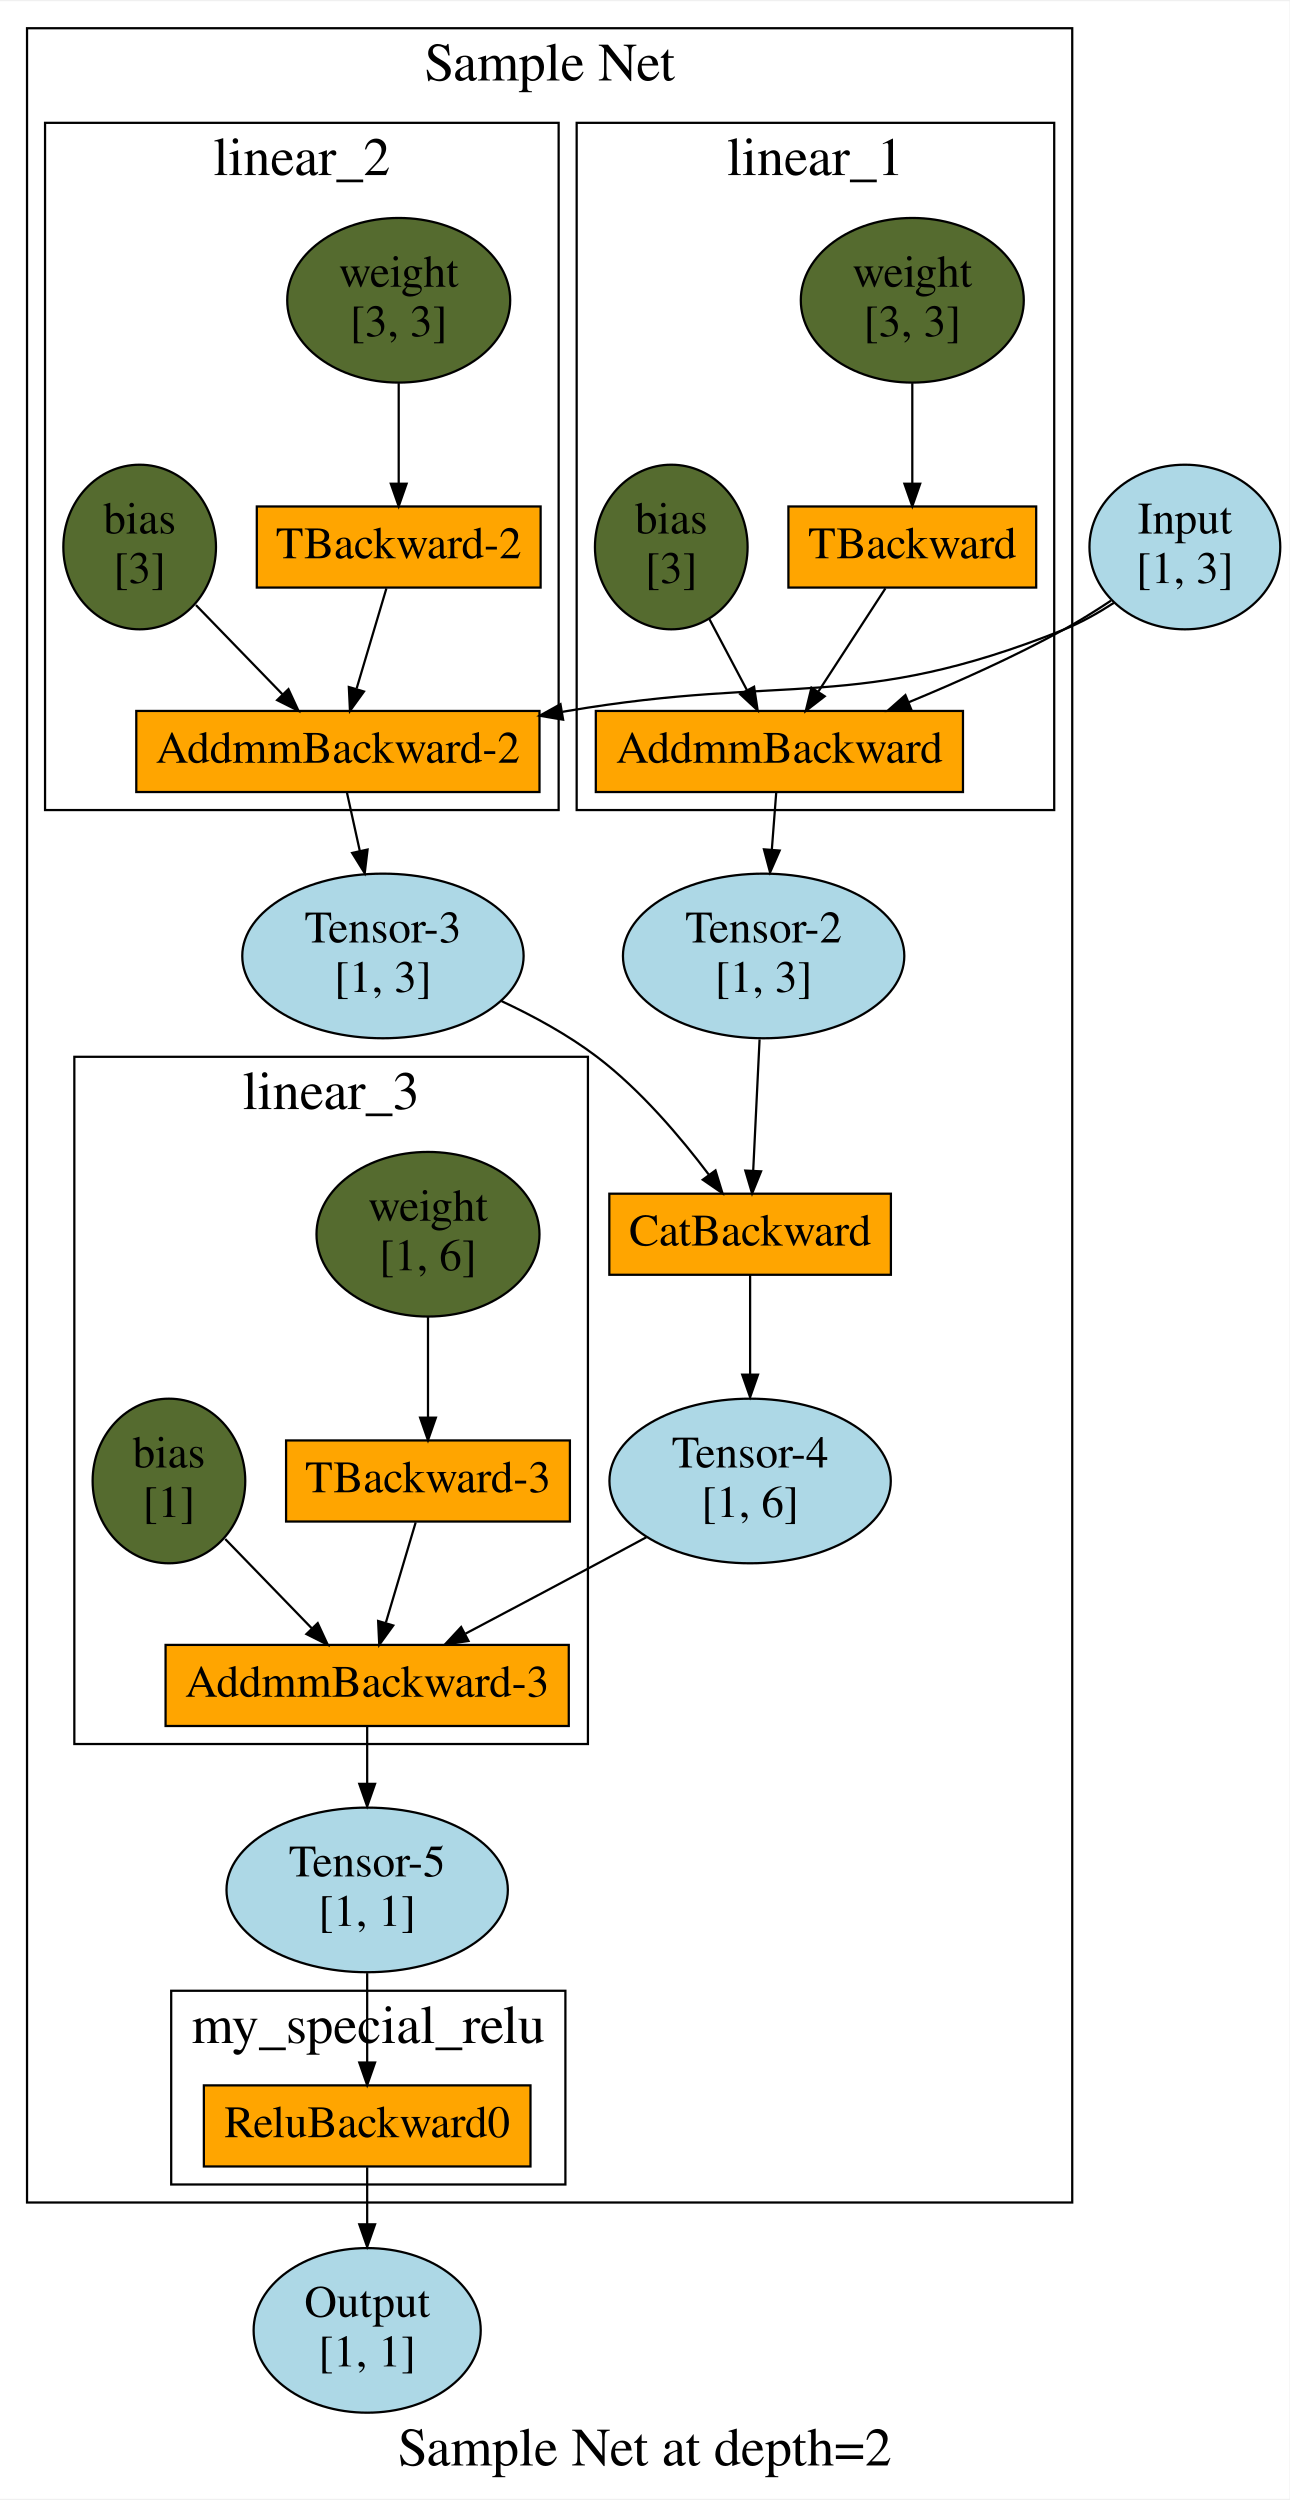
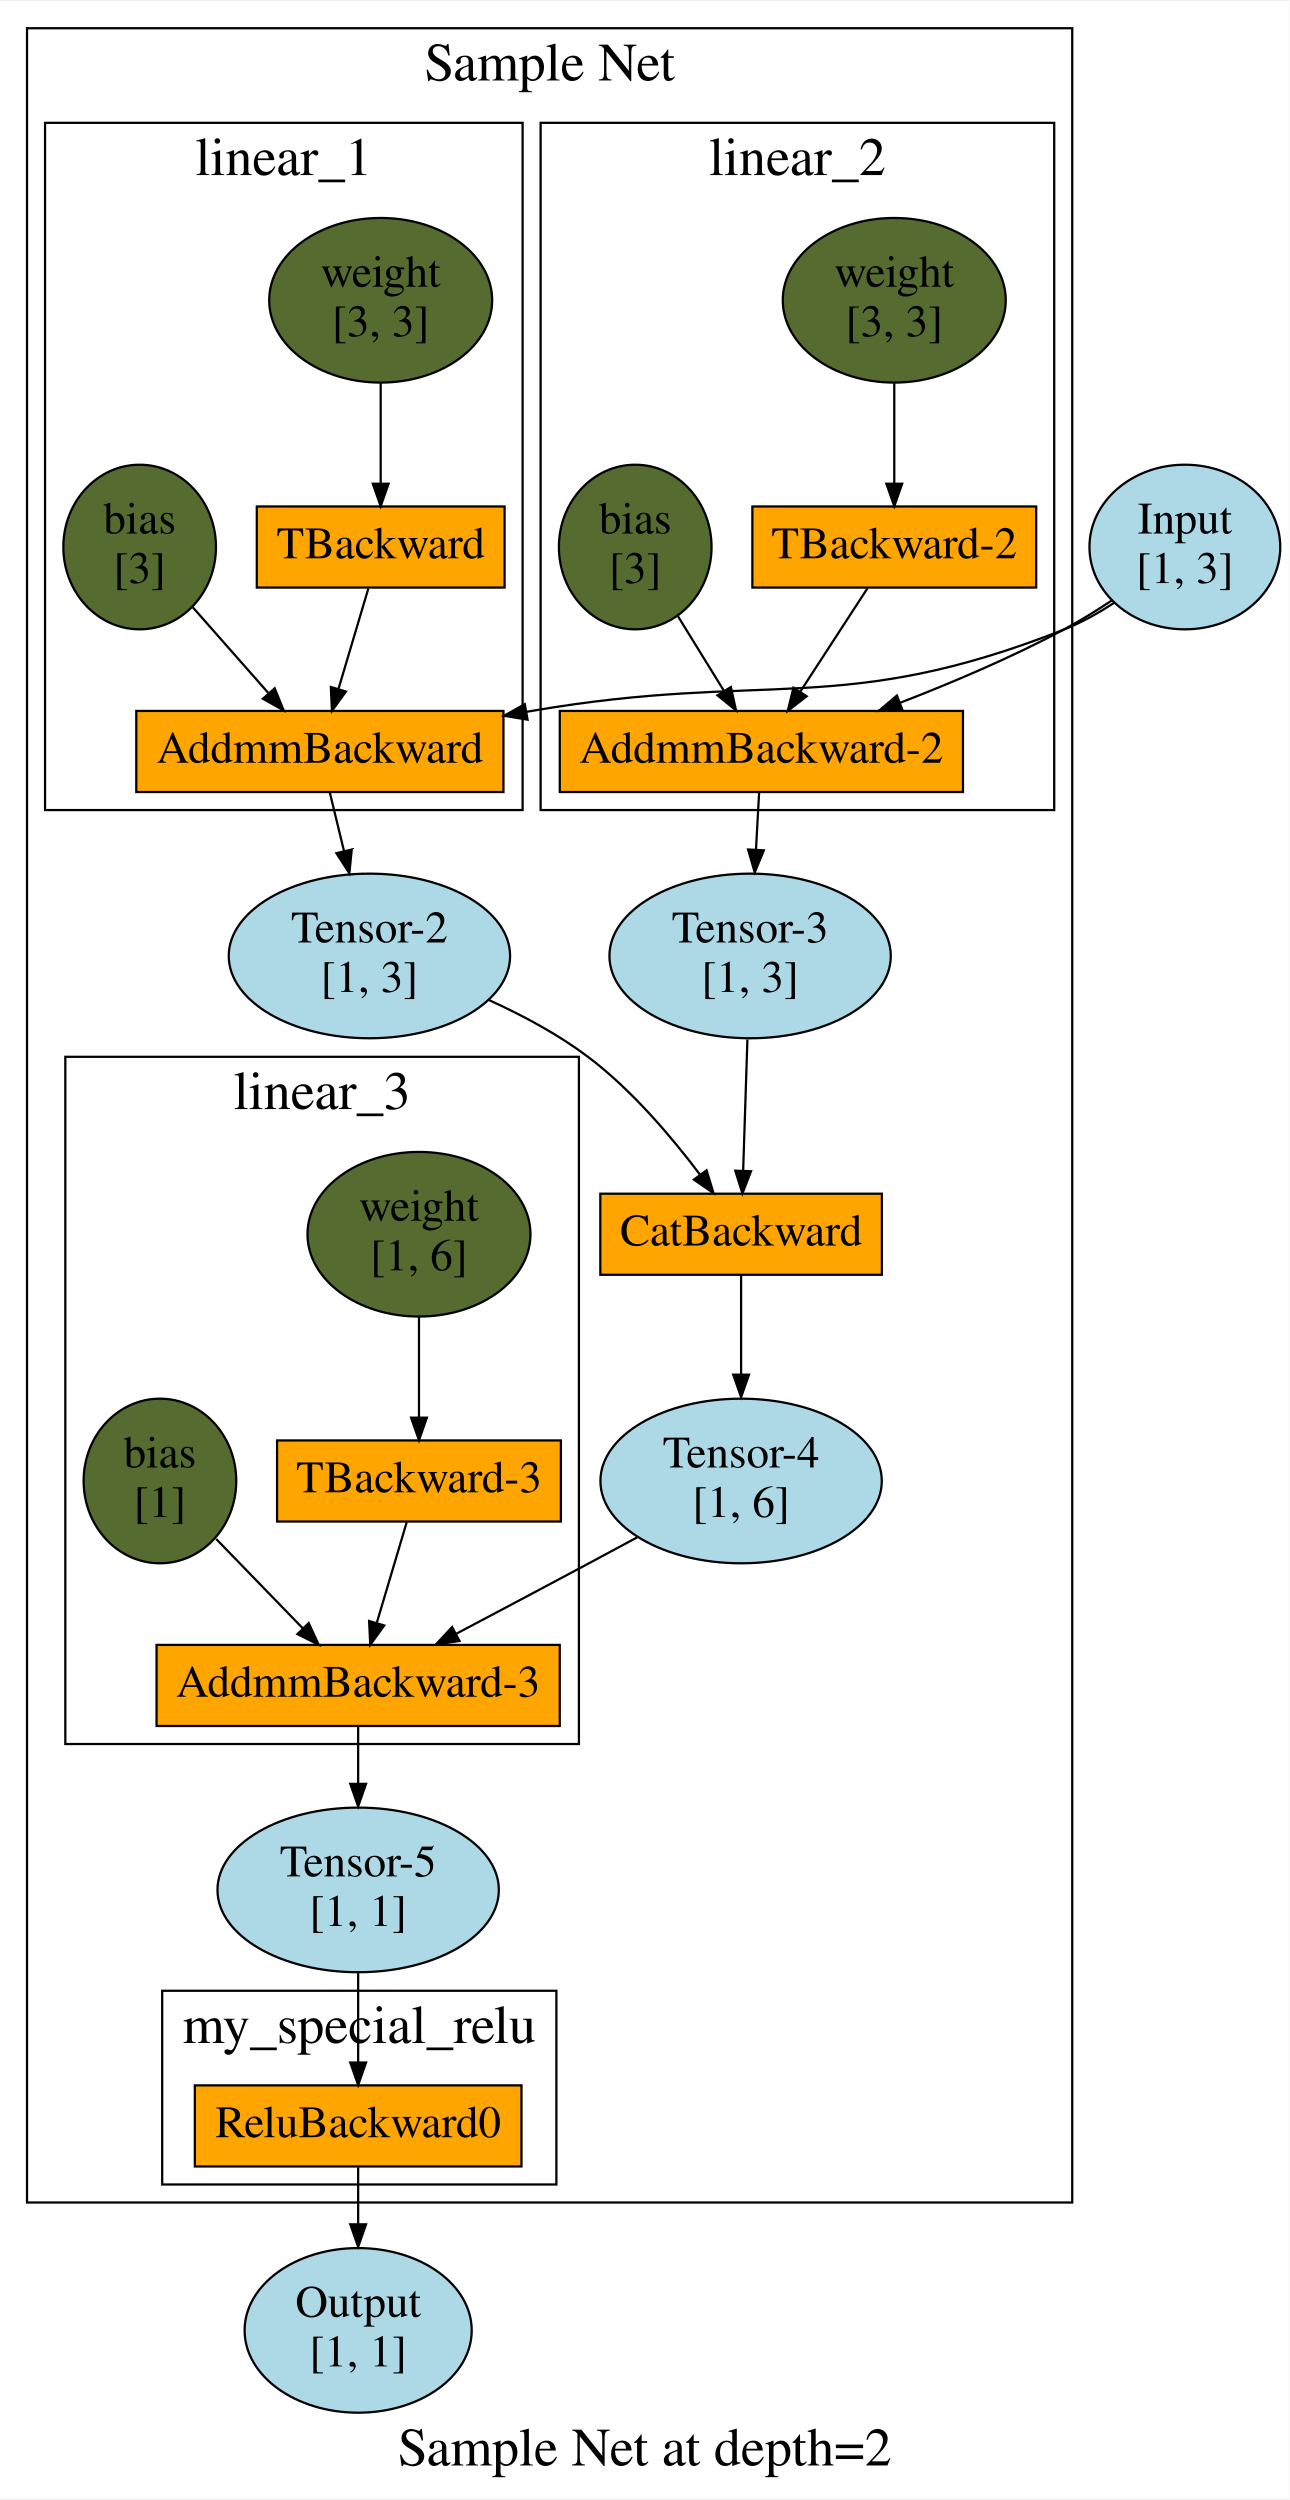
<svg xmlns="http://www.w3.org/2000/svg" width="572pt" height="1109pt" viewBox="0.00 0.00 572.43 1108.77">
  <g id="graph0" class="graph" transform="scale(1 1) rotate(0) translate(4 1104.774)">
    <polygon fill="#ffffff" stroke="transparent" points="-4,4 -4,-1104.774 568.426,-1104.774 568.426,4 -4,4" />
    <text text-anchor="middle" x="282.213" y="-10.8" font-family="Times,serif" font-size="24.00" fill="#000000">Sample Net at depth=2</text>
    <g id="clust1" class="cluster">
      <polygon fill="#ffffff" stroke="#000000" points="8,-127.539 8,-1092.774 472,-1092.774 472,-127.539 8,-127.539" />
      <text text-anchor="middle" x="240" y="-1069.574" font-family="Times,serif" font-size="24.00" fill="#000000">Sample Net</text>
    </g>
    <g id="clust2" class="cluster">
-       <polygon fill="#ffffff" stroke="#000000" points="252,-745.696 252,-1050.774 464,-1050.774 464,-745.696 252,-745.696" />
-       <text text-anchor="middle" x="358" y="-1027.574" font-family="Times,serif" font-size="24.00" fill="#000000">linear_1</text>
+       <polygon fill="#ffffff" stroke="#000000" points="68,-135.539 68,-221.539 243,-221.539 243,-135.539 68,-135.539" />
+       <text text-anchor="middle" x="155.5" y="-198.339" font-family="Times,serif" font-size="24.00" fill="#000000">my_special_relu</text>
    </g>
    <g id="clust3" class="cluster">
-       <polygon fill="#ffffff" stroke="#000000" points="16,-745.696 16,-1050.774 244,-1050.774 244,-745.696 16,-745.696" />
-       <text text-anchor="middle" x="130" y="-1027.574" font-family="Times,serif" font-size="24.00" fill="#000000">linear_2</text>
+       <polygon fill="#ffffff" stroke="#000000" points="236,-745.696 236,-1050.774 464,-1050.774 464,-745.696 236,-745.696" />
+       <text text-anchor="middle" x="350" y="-1027.574" font-family="Times,serif" font-size="24.00" fill="#000000">linear_2</text>
    </g>
    <g id="clust4" class="cluster">
-       <polygon fill="#ffffff" stroke="#000000" points="29,-331.078 29,-636.156 257,-636.156 257,-331.078 29,-331.078" />
-       <text text-anchor="middle" x="143" y="-612.956" font-family="Times,serif" font-size="24.00" fill="#000000">linear_3</text>
+       <polygon fill="#ffffff" stroke="#000000" points="16,-745.696 16,-1050.774 228,-1050.774 228,-745.696 16,-745.696" />
+       <text text-anchor="middle" x="122" y="-1027.574" font-family="Times,serif" font-size="24.00" fill="#000000">linear_1</text>
    </g>
    <g id="clust5" class="cluster">
-       <polygon fill="#ffffff" stroke="#000000" points="72,-135.539 72,-221.539 247,-221.539 247,-135.539 72,-135.539" />
-       <text text-anchor="middle" x="159.5" y="-198.339" font-family="Times,serif" font-size="24.00" fill="#000000">my_special_relu</text>
+       <polygon fill="#ffffff" stroke="#000000" points="25,-331.078 25,-636.156 253,-636.156 253,-331.078 25,-331.078" />
+       <text text-anchor="middle" x="139" y="-612.956" font-family="Times,serif" font-size="24.00" fill="#000000">linear_3</text>
    </g>
    <g id="node1" class="node">
-       <polygon fill="#ffa500" stroke="#000000" points="231.5,-179.539 86.5,-179.539 86.5,-143.539 231.5,-143.539 231.5,-179.539" />
-       <text text-anchor="middle" x="159" y="-156.539" font-family="Times,serif" font-size="20.00" fill="#000000">ReluBackward0</text>
+       <polygon fill="#ffa500" stroke="#000000" points="227.5,-179.539 82.5,-179.539 82.5,-143.539 227.5,-143.539 227.5,-179.539" />
+       <text text-anchor="middle" x="155" y="-156.539" font-family="Times,serif" font-size="20.00" fill="#000000">ReluBackward0</text>
    </g>
    <g id="node2" class="node">
-       <ellipse fill="#add8e6" stroke="#000000" cx="159" cy="-70.77" rx="50.41" ry="36.541" />
-       <text text-anchor="middle" x="159" y="-76.77" font-family="Times,serif" font-size="20.00" fill="#000000">Output</text>
-       <text text-anchor="middle" x="159" y="-54.77" font-family="Times,serif" font-size="20.00" fill="#000000">[1, 1]</text>
+       <ellipse fill="#add8e6" stroke="#000000" cx="155" cy="-70.77" rx="50.41" ry="36.541" />
+       <text text-anchor="middle" x="155" y="-76.77" font-family="Times,serif" font-size="20.00" fill="#000000">Output</text>
+       <text text-anchor="middle" x="155" y="-54.77" font-family="Times,serif" font-size="20.00" fill="#000000">[1, 1]</text>
    </g>
    <g id="edge1" class="edge">
-       <path fill="none" stroke="#000000" d="M159,-143.171C159,-135.793 159,-126.919 159,-117.951" />
-       <polygon fill="#000000" stroke="#000000" points="162.5,-117.861 159,-107.861 155.5,-117.861 162.5,-117.861" />
+       <path fill="none" stroke="#000000" d="M155,-143.171C155,-135.793 155,-126.919 155,-117.951" />
+       <polygon fill="#000000" stroke="#000000" points="158.5,-117.861 155,-107.861 151.5,-117.861 158.5,-117.861" />
    </g>
    <g id="node3" class="node">
-       <ellipse fill="#add8e6" stroke="#000000" cx="329" cy="-447.848" rx="62.452" ry="36.541" />
-       <text text-anchor="middle" x="329" y="-453.848" font-family="Times,serif" font-size="20.00" fill="#000000">Tensor-4</text>
-       <text text-anchor="middle" x="329" y="-431.848" font-family="Times,serif" font-size="20.00" fill="#000000">[1, 6]</text>
+       <ellipse fill="#add8e6" stroke="#000000" cx="155" cy="-266.309" rx="62.452" ry="36.541" />
+       <text text-anchor="middle" x="155" y="-272.309" font-family="Times,serif" font-size="20.00" fill="#000000">Tensor-5</text>
+       <text text-anchor="middle" x="155" y="-250.309" font-family="Times,serif" font-size="20.00" fill="#000000">[1, 1]</text>
+     </g>
+     <g id="edge2" class="edge">
+       <path fill="none" stroke="#000000" d="M155,-229.371C155,-216.339 155,-201.906 155,-189.716" />
+       <polygon fill="#000000" stroke="#000000" points="158.5,-189.672 155,-179.672 151.5,-189.672 158.5,-189.672" />
    </g>
    <g id="node4" class="node">
-       <polygon fill="#ffa500" stroke="#000000" points="248.5,-375.078 69.5,-375.078 69.5,-339.078 248.5,-339.078 248.5,-375.078" />
-       <text text-anchor="middle" x="159" y="-352.078" font-family="Times,serif" font-size="20.00" fill="#000000">AddmmBackward-3</text>
-     </g>
-     <g id="edge2" class="edge">
-       <path fill="none" stroke="#000000" d="M282.941,-422.872C275.607,-418.915 268.1,-414.877 261,-411.078 241.893,-400.855 220.726,-389.632 202.65,-380.079" />
-       <polygon fill="#000000" stroke="#000000" points="203.983,-376.825 193.506,-375.25 200.714,-383.015 203.983,-376.825" />
+       <ellipse fill="#add8e6" stroke="#000000" cx="325" cy="-447.848" rx="62.452" ry="36.541" />
+       <text text-anchor="middle" x="325" y="-453.848" font-family="Times,serif" font-size="20.00" fill="#000000">Tensor-4</text>
+       <text text-anchor="middle" x="325" y="-431.848" font-family="Times,serif" font-size="20.00" fill="#000000">[1, 6]</text>
    </g>
    <g id="node5" class="node">
-       <ellipse fill="#add8e6" stroke="#000000" cx="159" cy="-266.309" rx="62.452" ry="36.541" />
-       <text text-anchor="middle" x="159" y="-272.309" font-family="Times,serif" font-size="20.00" fill="#000000">Tensor-5</text>
-       <text text-anchor="middle" x="159" y="-250.309" font-family="Times,serif" font-size="20.00" fill="#000000">[1, 1]</text>
+       <polygon fill="#ffa500" stroke="#000000" points="244.5,-375.078 65.5,-375.078 65.5,-339.078 244.5,-339.078 244.5,-375.078" />
+       <text text-anchor="middle" x="155" y="-352.078" font-family="Times,serif" font-size="20.00" fill="#000000">AddmmBackward-3</text>
+     </g>
+     <g id="edge3" class="edge">
+       <path fill="none" stroke="#000000" d="M278.941,-422.872C271.607,-418.915 264.1,-414.877 257,-411.078 237.893,-400.855 216.726,-389.632 198.65,-380.079" />
+       <polygon fill="#000000" stroke="#000000" points="199.983,-376.825 189.506,-375.25 196.714,-383.015 199.983,-376.825" />
    </g>
    <g id="edge12" class="edge">
-       <path fill="none" stroke="#000000" d="M159,-338.71C159,-331.333 159,-322.458 159,-313.49" />
-       <polygon fill="#000000" stroke="#000000" points="162.5,-313.4 159,-303.4 155.5,-313.4 162.5,-313.4" />
-     </g>
-     <g id="edge3" class="edge">
-       <path fill="none" stroke="#000000" d="M159,-229.371C159,-216.339 159,-201.906 159,-189.716" />
-       <polygon fill="#000000" stroke="#000000" points="162.5,-189.672 159,-179.672 155.5,-189.672 162.5,-189.672" />
+       <path fill="none" stroke="#000000" d="M155,-338.71C155,-331.333 155,-322.458 155,-313.49" />
+       <polygon fill="#000000" stroke="#000000" points="158.5,-313.4 155,-303.4 151.5,-313.4 158.5,-313.4" />
    </g>
    <g id="node6" class="node">
-       <polygon fill="#ffa500" stroke="#000000" points="423.5,-789.696 260.5,-789.696 260.5,-753.696 423.5,-753.696 423.5,-789.696" />
-       <text text-anchor="middle" x="342" y="-766.696" font-family="Times,serif" font-size="20.00" fill="#000000">AddmmBackward</text>
+       <ellipse fill="#add8e6" stroke="#000000" cx="160" cy="-680.926" rx="62.452" ry="36.541" />
+       <text text-anchor="middle" x="160" y="-686.926" font-family="Times,serif" font-size="20.00" fill="#000000">Tensor-2</text>
+       <text text-anchor="middle" x="160" y="-664.926" font-family="Times,serif" font-size="20.00" fill="#000000">[1, 3]</text>
+     </g>
+     <g id="node8" class="node">
+       <polygon fill="#ffa500" stroke="#000000" points="387.5,-575.387 262.5,-575.387 262.5,-539.387 387.5,-539.387 387.5,-575.387" />
+       <text text-anchor="middle" x="325" y="-552.387" font-family="Times,serif" font-size="20.00" fill="#000000">CatBackward</text>
+     </g>
+     <g id="edge16" class="edge">
+       <path fill="none" stroke="#000000" d="M212.895,-661.42C227.896,-654.619 243.74,-646.143 257,-636.156 276.416,-621.533 294.207,-600.522 306.717,-583.878" />
+       <polygon fill="#000000" stroke="#000000" points="309.673,-585.765 312.758,-575.629 304.026,-581.629 309.673,-585.765" />
    </g>
    <g id="node7" class="node">
-       <ellipse fill="#add8e6" stroke="#000000" cx="335" cy="-680.926" rx="62.452" ry="36.541" />
-       <text text-anchor="middle" x="335" y="-686.926" font-family="Times,serif" font-size="20.00" fill="#000000">Tensor-2</text>
-       <text text-anchor="middle" x="335" y="-664.926" font-family="Times,serif" font-size="20.00" fill="#000000">[1, 3]</text>
+       <ellipse fill="#add8e6" stroke="#000000" cx="329" cy="-680.926" rx="62.452" ry="36.541" />
+       <text text-anchor="middle" x="329" y="-686.926" font-family="Times,serif" font-size="20.00" fill="#000000">Tensor-3</text>
+       <text text-anchor="middle" x="329" y="-664.926" font-family="Times,serif" font-size="20.00" fill="#000000">[1, 3]</text>
+     </g>
+     <g id="edge17" class="edge">
+       <path fill="none" stroke="#000000" d="M327.8,-643.86C327.194,-625.144 326.471,-602.804 325.911,-585.52" />
+       <polygon fill="#000000" stroke="#000000" points="329.408,-585.37 325.586,-575.489 322.412,-585.597 329.408,-585.37" />
+     </g>
+     <g id="edge18" class="edge">
+       <path fill="none" stroke="#000000" d="M325,-539.299C325,-527.236 325,-510.779 325,-495.149" />
+       <polygon fill="#000000" stroke="#000000" points="328.5,-495.052 325,-485.052 321.5,-495.052 328.5,-495.052" />
+     </g>
+     <g id="node9" class="node">
+       <polygon fill="#ffa500" stroke="#000000" points="423.5,-789.696 244.5,-789.696 244.5,-753.696 423.5,-753.696 423.5,-789.696" />
+       <text text-anchor="middle" x="334" y="-766.696" font-family="Times,serif" font-size="20.00" fill="#000000">AddmmBackward-2</text>
    </g>
    <g id="edge4" class="edge">
-       <path fill="none" stroke="#000000" d="M340.583,-753.327C340.014,-745.95 339.33,-737.076 338.639,-728.107" />
-       <polygon fill="#000000" stroke="#000000" points="342.119,-727.718 337.86,-718.017 335.14,-728.257 342.119,-727.718" />
+       <path fill="none" stroke="#000000" d="M332.988,-753.327C332.582,-745.95 332.093,-737.076 331.599,-728.107" />
+       <polygon fill="#000000" stroke="#000000" points="335.088,-727.81 331.043,-718.017 328.099,-728.195 335.088,-727.81" />
+     </g>
+     <g id="node10" class="node">
+       <ellipse fill="#556b2f" stroke="#000000" cx="393" cy="-972.004" rx="49.495" ry="36.541" />
+       <text text-anchor="middle" x="393" y="-978.004" font-family="Times,serif" font-size="20.00" fill="#000000">weight</text>
+       <text text-anchor="middle" x="393" y="-956.004" font-family="Times,serif" font-size="20.00" fill="#000000">[3, 3]</text>
+     </g>
+     <g id="node11" class="node">
+       <polygon fill="#ffa500" stroke="#000000" points="456,-880.465 330,-880.465 330,-844.465 456,-844.465 456,-880.465" />
+       <text text-anchor="middle" x="393" y="-857.465" font-family="Times,serif" font-size="20.00" fill="#000000">TBackward-2</text>
+     </g>
+     <g id="edge5" class="edge">
+       <path fill="none" stroke="#000000" d="M393,-935.225C393,-920.708 393,-904.295 393,-890.736" />
+       <polygon fill="#000000" stroke="#000000" points="396.5,-890.565 393,-880.565 389.5,-890.565 396.5,-890.565" />
+     </g>
+     <g id="edge6" class="edge">
+       <path fill="none" stroke="#000000" d="M381.06,-844.096C372.528,-830.969 360.913,-813.101 351.358,-798.4" />
+       <polygon fill="#000000" stroke="#000000" points="354.105,-796.204 345.72,-789.727 348.236,-800.019 354.105,-796.204" />
+     </g>
+     <g id="node12" class="node">
+       <ellipse fill="#556b2f" stroke="#000000" cx="278" cy="-862.465" rx="33.882" ry="36.541" />
+       <text text-anchor="middle" x="278" y="-868.465" font-family="Times,serif" font-size="20.00" fill="#000000">bias</text>
+       <text text-anchor="middle" x="278" y="-846.465" font-family="Times,serif" font-size="20.00" fill="#000000">[3]</text>
+     </g>
+     <g id="edge7" class="edge">
+       <path fill="none" stroke="#000000" d="M296.959,-831.735C303.585,-820.994 310.968,-809.027 317.388,-798.621" />
+       <polygon fill="#000000" stroke="#000000" points="320.467,-800.297 322.739,-789.948 314.51,-796.621 320.467,-800.297" />
+     </g>
+     <g id="node13" class="node">
+       <polygon fill="#ffa500" stroke="#000000" points="219.5,-789.696 56.5,-789.696 56.5,-753.696 219.5,-753.696 219.5,-789.696" />
+       <text text-anchor="middle" x="138" y="-766.696" font-family="Times,serif" font-size="20.00" fill="#000000">AddmmBackward</text>
+     </g>
+     <g id="edge8" class="edge">
+       <path fill="none" stroke="#000000" d="M142.452,-753.327C144.278,-745.794 146.482,-736.701 148.702,-727.541" />
+       <polygon fill="#000000" stroke="#000000" points="152.146,-728.188 151.1,-717.645 145.343,-726.539 152.146,-728.188" />
+     </g>
+     <g id="node14" class="node">
+       <ellipse fill="#556b2f" stroke="#000000" cx="165" cy="-972.004" rx="49.495" ry="36.541" />
+       <text text-anchor="middle" x="165" y="-978.004" font-family="Times,serif" font-size="20.00" fill="#000000">weight</text>
+       <text text-anchor="middle" x="165" y="-956.004" font-family="Times,serif" font-size="20.00" fill="#000000">[3, 3]</text>
    </g>
    <g id="node16" class="node">
-       <polygon fill="#ffa500" stroke="#000000" points="391.5,-575.387 266.5,-575.387 266.5,-539.387 391.5,-539.387 391.5,-575.387" />
-       <text text-anchor="middle" x="329" y="-552.387" font-family="Times,serif" font-size="20.00" fill="#000000">CatBackward</text>
-     </g>
-     <g id="edge18" class="edge">
-       <path fill="none" stroke="#000000" d="M333.2,-643.86C332.291,-625.144 331.206,-602.804 330.366,-585.52" />
-       <polygon fill="#000000" stroke="#000000" points="333.86,-585.307 329.879,-575.489 326.868,-585.647 333.86,-585.307" />
-     </g>
-     <g id="node8" class="node">
-       <ellipse fill="#556b2f" stroke="#000000" cx="401" cy="-972.004" rx="49.495" ry="36.541" />
-       <text text-anchor="middle" x="401" y="-978.004" font-family="Times,serif" font-size="20.00" fill="#000000">weight</text>
-       <text text-anchor="middle" x="401" y="-956.004" font-family="Times,serif" font-size="20.00" fill="#000000">[3, 3]</text>
-     </g>
-     <g id="node9" class="node">
-       <polygon fill="#ffa500" stroke="#000000" points="456,-880.465 346,-880.465 346,-844.465 456,-844.465 456,-880.465" />
-       <text text-anchor="middle" x="401" y="-857.465" font-family="Times,serif" font-size="20.00" fill="#000000">TBackward</text>
-     </g>
-     <g id="edge5" class="edge">
-       <path fill="none" stroke="#000000" d="M401,-935.225C401,-920.708 401,-904.295 401,-890.736" />
-       <polygon fill="#000000" stroke="#000000" points="404.5,-890.565 401,-880.565 397.5,-890.565 404.5,-890.565" />
-     </g>
-     <g id="edge6" class="edge">
-       <path fill="none" stroke="#000000" d="M389.06,-844.096C380.528,-830.969 368.913,-813.101 359.358,-798.4" />
-       <polygon fill="#000000" stroke="#000000" points="362.105,-796.204 353.72,-789.727 356.236,-800.019 362.105,-796.204" />
-     </g>
-     <g id="node10" class="node">
-       <ellipse fill="#556b2f" stroke="#000000" cx="294" cy="-862.465" rx="33.882" ry="36.541" />
-       <text text-anchor="middle" x="294" y="-868.465" font-family="Times,serif" font-size="20.00" fill="#000000">bias</text>
-       <text text-anchor="middle" x="294" y="-846.465" font-family="Times,serif" font-size="20.00" fill="#000000">[3]</text>
-     </g>
-     <g id="edge7" class="edge">
-       <path fill="none" stroke="#000000" d="M310.923,-830.463C316.364,-820.174 322.338,-808.878 327.581,-798.962" />
-       <polygon fill="#000000" stroke="#000000" points="330.763,-800.432 332.344,-789.956 324.575,-797.16 330.763,-800.432" />
-     </g>
-     <g id="node11" class="node">
-       <polygon fill="#ffa500" stroke="#000000" points="235.5,-789.696 56.5,-789.696 56.5,-753.696 235.5,-753.696 235.5,-789.696" />
-       <text text-anchor="middle" x="146" y="-766.696" font-family="Times,serif" font-size="20.00" fill="#000000">AddmmBackward-2</text>
-     </g>
-     <g id="node12" class="node">
-       <ellipse fill="#add8e6" stroke="#000000" cx="166" cy="-680.926" rx="62.452" ry="36.541" />
-       <text text-anchor="middle" x="166" y="-686.926" font-family="Times,serif" font-size="20.00" fill="#000000">Tensor-3</text>
-       <text text-anchor="middle" x="166" y="-664.926" font-family="Times,serif" font-size="20.00" fill="#000000">[1, 3]</text>
-     </g>
-     <g id="edge8" class="edge">
-       <path fill="none" stroke="#000000" d="M150.047,-753.327C151.707,-745.794 153.711,-736.701 155.729,-727.541" />
-       <polygon fill="#000000" stroke="#000000" points="159.175,-728.164 157.909,-717.645 152.339,-726.658 159.175,-728.164" />
-     </g>
-     <g id="edge16" class="edge">
-       <path fill="none" stroke="#000000" d="M218.532,-660.927C233.004,-654.183 248.222,-645.86 261,-636.156 280.358,-621.455 298.151,-600.449 310.677,-583.826" />
-       <polygon fill="#000000" stroke="#000000" points="313.628,-585.721 316.728,-575.589 307.987,-581.576 313.628,-585.721" />
-     </g>
-     <g id="node13" class="node">
-       <ellipse fill="#556b2f" stroke="#000000" cx="173" cy="-972.004" rx="49.495" ry="36.541" />
-       <text text-anchor="middle" x="173" y="-978.004" font-family="Times,serif" font-size="20.00" fill="#000000">weight</text>
-       <text text-anchor="middle" x="173" y="-956.004" font-family="Times,serif" font-size="20.00" fill="#000000">[3, 3]</text>
-     </g>
-     <g id="node14" class="node">
-       <polygon fill="#ffa500" stroke="#000000" points="236,-880.465 110,-880.465 110,-844.465 236,-844.465 236,-880.465" />
-       <text text-anchor="middle" x="173" y="-857.465" font-family="Times,serif" font-size="20.00" fill="#000000">TBackward-2</text>
+       <polygon fill="#ffa500" stroke="#000000" points="220,-880.465 110,-880.465 110,-844.465 220,-844.465 220,-880.465" />
+       <text text-anchor="middle" x="165" y="-857.465" font-family="Times,serif" font-size="20.00" fill="#000000">TBackward</text>
    </g>
    <g id="edge9" class="edge">
-       <path fill="none" stroke="#000000" d="M173,-935.225C173,-920.708 173,-904.295 173,-890.736" />
-       <polygon fill="#000000" stroke="#000000" points="176.5,-890.565 173,-880.565 169.5,-890.565 176.5,-890.565" />
-     </g>
-     <g id="edge10" class="edge">
-       <path fill="none" stroke="#000000" d="M167.536,-844.096C163.742,-831.341 158.616,-814.109 154.317,-799.656" />
-       <polygon fill="#000000" stroke="#000000" points="157.57,-798.314 151.364,-789.727 150.86,-800.31 157.57,-798.314" />
+       <path fill="none" stroke="#000000" d="M165,-935.225C165,-920.708 165,-904.295 165,-890.736" />
+       <polygon fill="#000000" stroke="#000000" points="168.5,-890.565 165,-880.565 161.5,-890.565 168.5,-890.565" />
    </g>
    <g id="node15" class="node">
      <ellipse fill="#556b2f" stroke="#000000" cx="58" cy="-862.465" rx="33.882" ry="36.541" />
      <text text-anchor="middle" x="58" y="-868.465" font-family="Times,serif" font-size="20.00" fill="#000000">bias</text>
      <text text-anchor="middle" x="58" y="-846.465" font-family="Times,serif" font-size="20.00" fill="#000000">[3]</text>
    </g>
+     <g id="edge10" class="edge">
+       <path fill="none" stroke="#000000" d="M81.57,-835.722C92.13,-823.74 104.54,-809.66 115.029,-797.759" />
+       <polygon fill="#000000" stroke="#000000" points="117.951,-799.737 121.937,-789.921 112.699,-795.109 117.951,-799.737" />
+     </g>
    <g id="edge11" class="edge">
-       <path fill="none" stroke="#000000" d="M82.982,-836.697C95.017,-824.283 109.402,-809.445 121.388,-797.082" />
-       <polygon fill="#000000" stroke="#000000" points="124.051,-799.363 128.499,-789.747 119.025,-794.491 124.051,-799.363" />
-     </g>
-     <g id="edge17" class="edge">
-       <path fill="none" stroke="#000000" d="M329,-539.299C329,-527.236 329,-510.779 329,-495.149" />
-       <polygon fill="#000000" stroke="#000000" points="332.5,-495.052 329,-485.052 325.5,-495.052 332.5,-495.052" />
+       <path fill="none" stroke="#000000" d="M159.536,-844.096C155.742,-831.341 150.616,-814.109 146.317,-799.656" />
+       <polygon fill="#000000" stroke="#000000" points="149.57,-798.314 143.364,-789.727 142.86,-800.31 149.57,-798.314" />
    </g>
    <g id="node17" class="node">
-       <ellipse fill="#556b2f" stroke="#000000" cx="186" cy="-557.387" rx="49.495" ry="36.541" />
-       <text text-anchor="middle" x="186" y="-563.387" font-family="Times,serif" font-size="20.00" fill="#000000">weight</text>
-       <text text-anchor="middle" x="186" y="-541.387" font-family="Times,serif" font-size="20.00" fill="#000000">[1, 6]</text>
+       <ellipse fill="#556b2f" stroke="#000000" cx="182" cy="-557.387" rx="49.495" ry="36.541" />
+       <text text-anchor="middle" x="182" y="-563.387" font-family="Times,serif" font-size="20.00" fill="#000000">weight</text>
+       <text text-anchor="middle" x="182" y="-541.387" font-family="Times,serif" font-size="20.00" fill="#000000">[1, 6]</text>
+     </g>
+     <g id="node18" class="node">
+       <polygon fill="#ffa500" stroke="#000000" points="245,-465.848 119,-465.848 119,-429.848 245,-429.848 245,-465.848" />
+       <text text-anchor="middle" x="182" y="-442.848" font-family="Times,serif" font-size="20.00" fill="#000000">TBackward-3</text>
+     </g>
+     <g id="edge13" class="edge">
+       <path fill="none" stroke="#000000" d="M182,-520.607C182,-506.091 182,-489.677 182,-476.118" />
+       <polygon fill="#000000" stroke="#000000" points="185.5,-475.947 182,-465.947 178.5,-475.947 185.5,-475.947" />
+     </g>
+     <g id="edge14" class="edge">
+       <path fill="none" stroke="#000000" d="M176.536,-429.479C172.742,-416.724 167.616,-399.491 163.317,-385.038" />
+       <polygon fill="#000000" stroke="#000000" points="166.57,-383.697 160.364,-375.11 159.86,-385.693 166.57,-383.697" />
    </g>
    <g id="node19" class="node">
-       <polygon fill="#ffa500" stroke="#000000" points="249,-465.848 123,-465.848 123,-429.848 249,-429.848 249,-465.848" />
-       <text text-anchor="middle" x="186" y="-442.848" font-family="Times,serif" font-size="20.00" fill="#000000">TBackward-3</text>
-     </g>
-     <g id="edge13" class="edge">
-       <path fill="none" stroke="#000000" d="M186,-520.607C186,-506.091 186,-489.677 186,-476.118" />
-       <polygon fill="#000000" stroke="#000000" points="189.5,-475.947 186,-465.947 182.5,-475.947 189.5,-475.947" />
-     </g>
-     <g id="node18" class="node">
-       <ellipse fill="#556b2f" stroke="#000000" cx="71" cy="-447.848" rx="33.882" ry="36.541" />
-       <text text-anchor="middle" x="71" y="-453.848" font-family="Times,serif" font-size="20.00" fill="#000000">bias</text>
-       <text text-anchor="middle" x="71" y="-431.848" font-family="Times,serif" font-size="20.00" fill="#000000">[1]</text>
-     </g>
-     <g id="edge14" class="edge">
-       <path fill="none" stroke="#000000" d="M95.982,-422.08C108.017,-409.666 122.402,-394.828 134.388,-382.464" />
-       <polygon fill="#000000" stroke="#000000" points="137.051,-384.746 141.499,-375.13 132.025,-379.874 137.051,-384.746" />
+       <ellipse fill="#556b2f" stroke="#000000" cx="67" cy="-447.848" rx="33.882" ry="36.541" />
+       <text text-anchor="middle" x="67" y="-453.848" font-family="Times,serif" font-size="20.00" fill="#000000">bias</text>
+       <text text-anchor="middle" x="67" y="-431.848" font-family="Times,serif" font-size="20.00" fill="#000000">[1]</text>
    </g>
    <g id="edge15" class="edge">
-       <path fill="none" stroke="#000000" d="M180.536,-429.479C176.742,-416.724 171.616,-399.491 167.317,-385.038" />
-       <polygon fill="#000000" stroke="#000000" points="170.57,-383.697 164.364,-375.11 163.86,-385.693 170.57,-383.697" />
+       <path fill="none" stroke="#000000" d="M91.982,-422.08C104.017,-409.666 118.402,-394.828 130.388,-382.464" />
+       <polygon fill="#000000" stroke="#000000" points="133.051,-384.746 137.499,-375.13 128.025,-379.874 133.051,-384.746" />
    </g>
    <g id="node20" class="node">
      <ellipse fill="#add8e6" stroke="#000000" cx="522" cy="-862.465" rx="42.353" ry="36.541" />
      <text text-anchor="middle" x="522" y="-868.465" font-family="Times,serif" font-size="20.00" fill="#000000">Input</text>
      <text text-anchor="middle" x="522" y="-846.465" font-family="Times,serif" font-size="20.00" fill="#000000">[1, 3]</text>
    </g>
    <g id="edge20" class="edge">
-       <path fill="none" stroke="#000000" d="M489.221,-838.675C482.36,-834.117 475.062,-829.566 468,-825.696 446.275,-813.789 421.384,-802.637 399.495,-793.594" />
-       <polygon fill="#000000" stroke="#000000" points="400.576,-790.255 389.994,-789.723 397.934,-796.738 400.576,-790.255" />
+       <path fill="none" stroke="#000000" d="M489.576,-838.746C482.627,-834.133 475.204,-829.542 468,-825.696 445.054,-813.443 418.707,-802.256 395.481,-793.281" />
+       <polygon fill="#000000" stroke="#000000" points="396.667,-789.987 386.076,-789.7 394.176,-796.529 396.667,-789.987" />
    </g>
    <g id="edge19" class="edge">
-       <path fill="none" stroke="#000000" d="M490.456,-837.668C483.384,-833.076 475.689,-828.767 468,-825.696 375.99,-788.945 345.676,-806.305 248,-789.696 247.236,-789.566 246.468,-789.435 245.697,-789.303" />
-       <polygon fill="#000000" stroke="#000000" points="245.993,-785.803 235.545,-787.563 244.81,-792.702 245.993,-785.803" />
+       <path fill="none" stroke="#000000" d="M490.481,-837.604C483.408,-833.017 475.705,-828.725 468,-825.696 369.255,-786.874 336.568,-807.676 232,-789.696 231.248,-789.566 230.492,-789.436 229.734,-789.304" />
+       <polygon fill="#000000" stroke="#000000" points="230.196,-785.832 219.739,-787.54 228.979,-792.725 230.196,-785.832" />
    </g>
  </g>
</svg>
